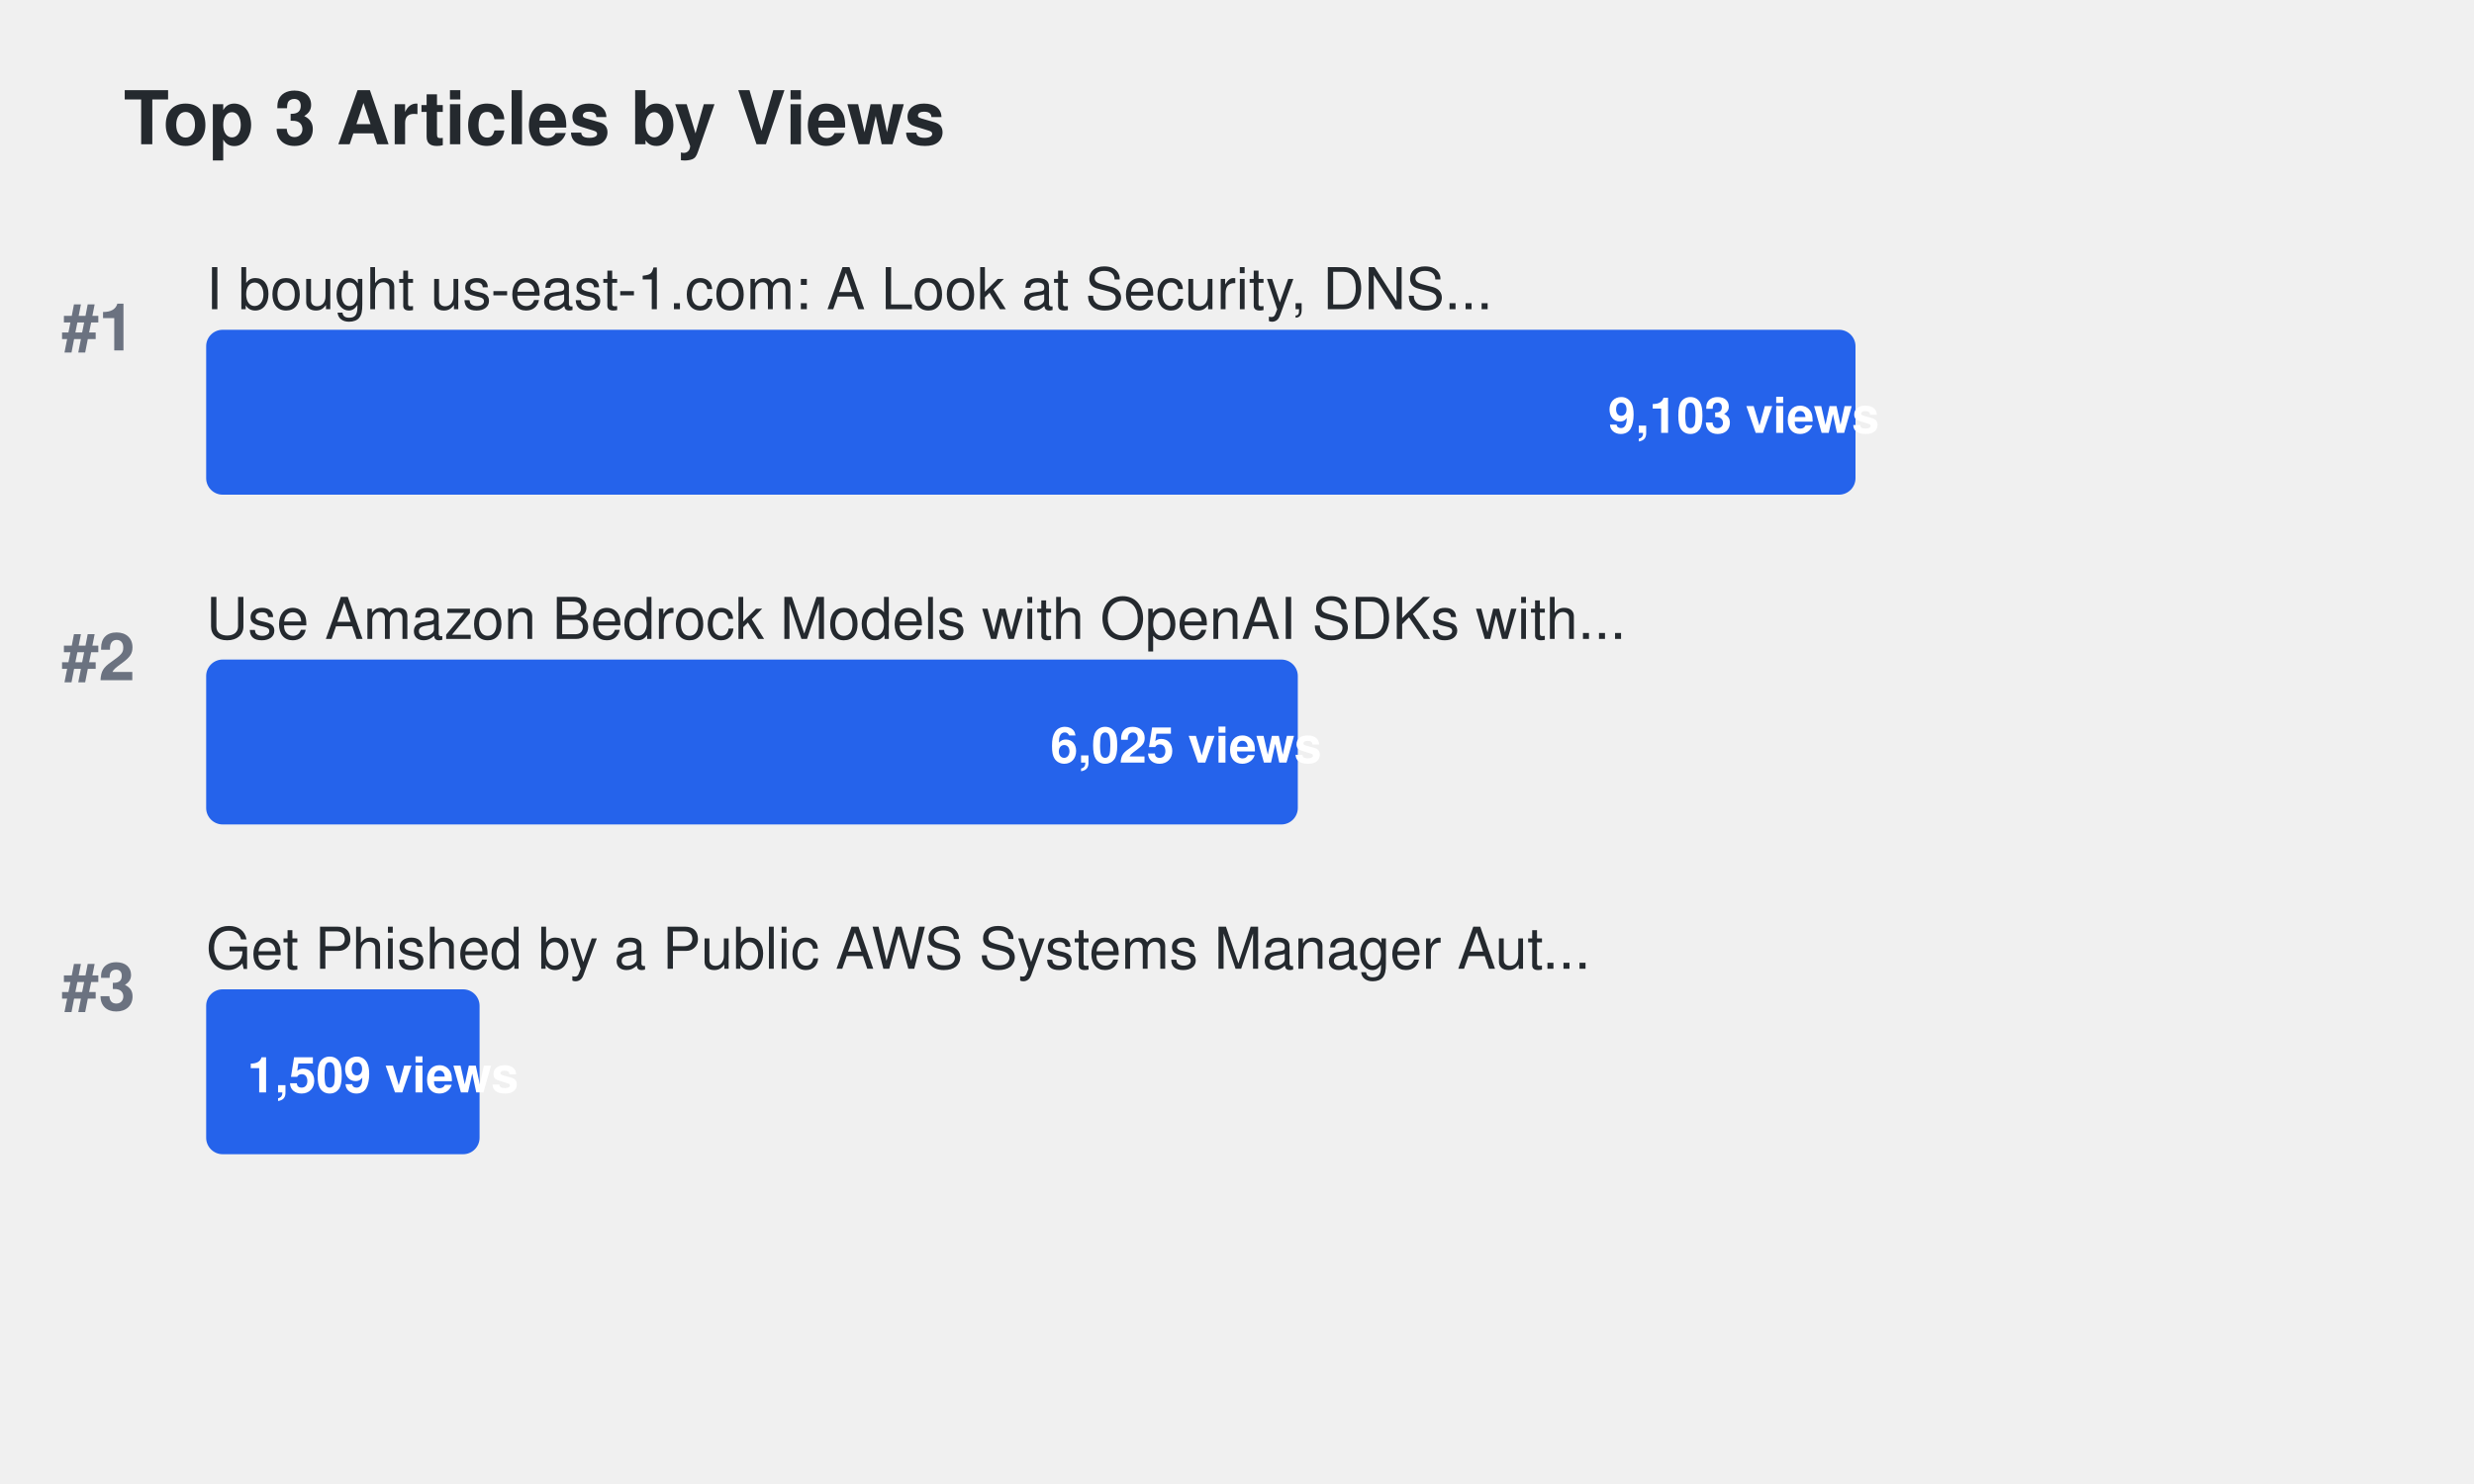
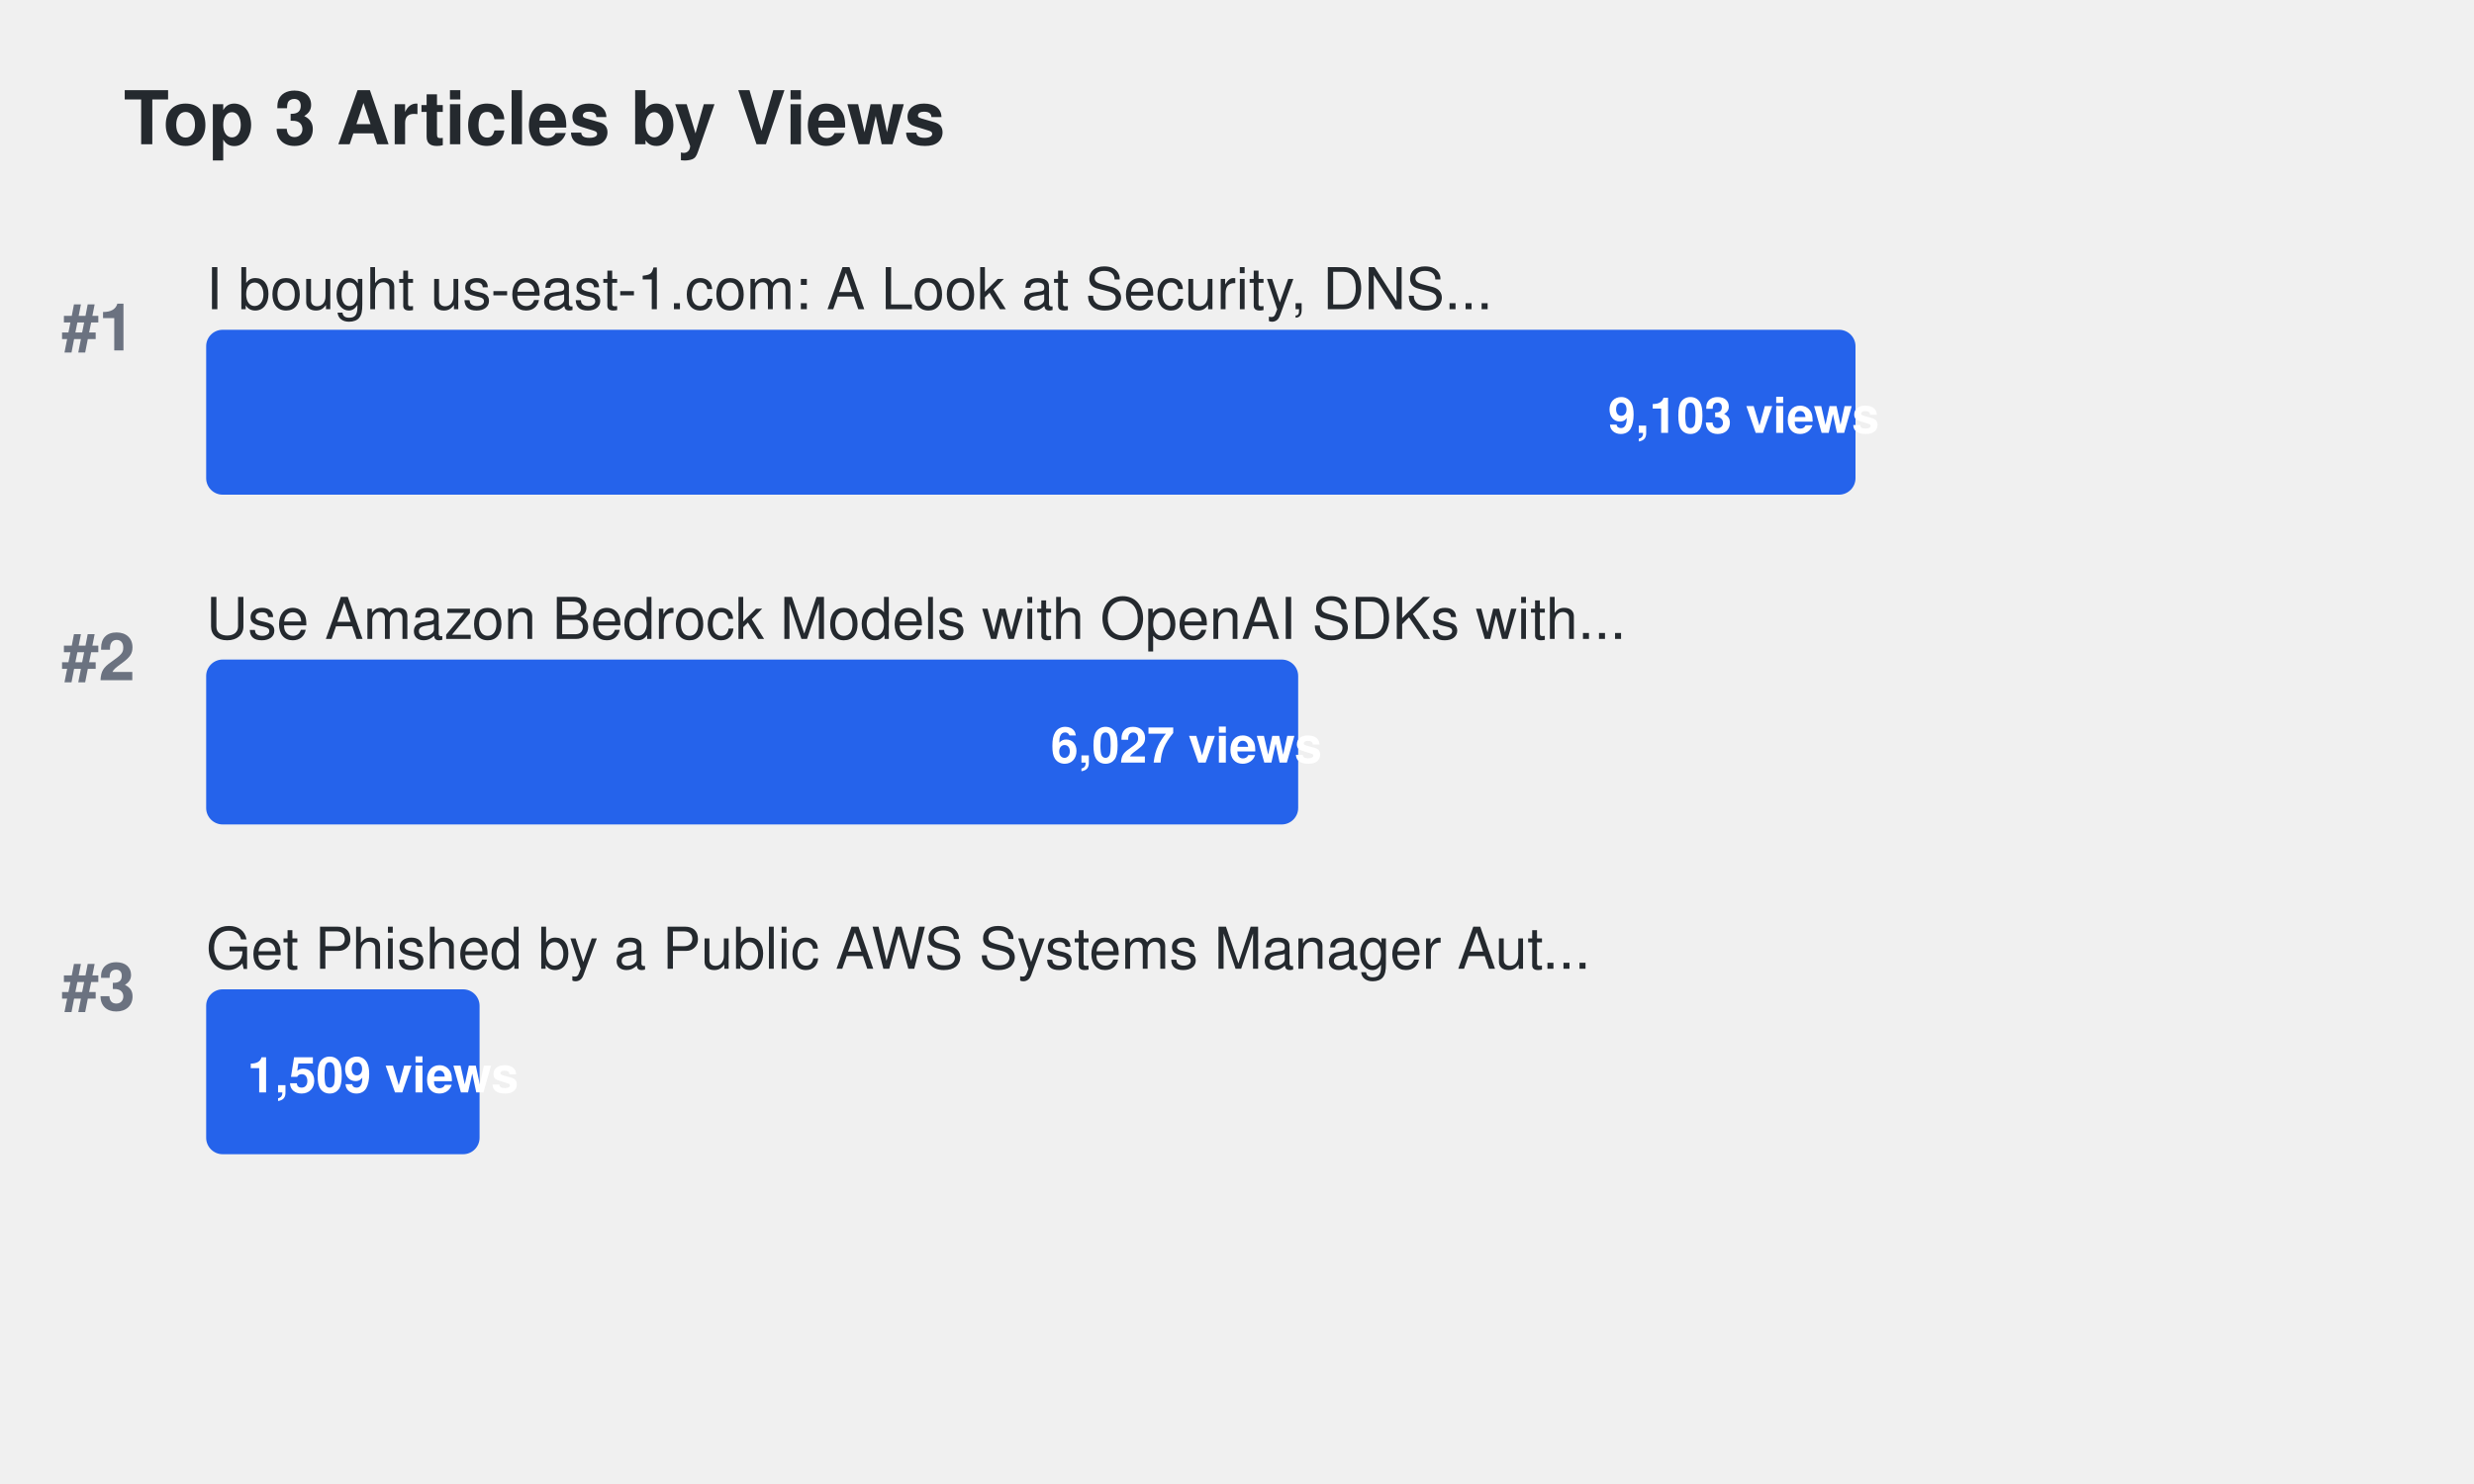
<svg xmlns="http://www.w3.org/2000/svg" width="600" height="360">
  <defs>
    <style>
.title { font-family: -apple-system, BlinkMacSystemFont, "Segoe UI", Helvetica, Arial, sans-serif; font-size: 18px; font-weight: 600; fill: #24292e; }
.article-title { font-family: -apple-system, BlinkMacSystemFont, "Segoe UI", Helvetica, Arial, sans-serif; font-size: 14px; font-weight: 500; fill: #24292e; }
.metric-value { font-family: -apple-system, BlinkMacSystemFont, "Segoe UI", Helvetica, Arial, sans-serif; font-size: 12px; font-weight: 600; fill: #ffffff; }
.rank { font-family: -apple-system, BlinkMacSystemFont, "Segoe UI", Helvetica, Arial, sans-serif; font-size: 16px; font-weight: 700; fill: #6b7280; }
.bar { rx: 4; ry: 4; }
.bar:hover { opacity: 0.8; cursor: pointer; }
a { text-decoration: none; }
a:hover .article-title { fill: #0969da; text-decoration: underline; }
a:hover .bar { opacity: 0.9; }
</style>
  </defs>
  <text x="30" y="35" class="title">Top 3 Articles by Views</text>
  <text x="15" y="85" class="rank">#1</text>
  <a href="https://dev.to/aws-builders/i-bought-us-east-1com-a-look-at-security-dns-traffic-and-protecting-aws-users-15ng" target="_blank">
    <text x="50" y="75" class="article-title">I bought us-east-1.com: A Look at Security, DNS...</text>
    <rect x="50" y="80" width="400.0" height="40" fill="#2563eb" class="bar">
</rect>
    <text x="390.0" y="105" class="metric-value" fill="#ffffff">9,103 views</text>
  </a>
  <text x="15" y="165" class="rank">#2</text>
  <a href="https://dev.to/aws-builders/use-amazon-bedrock-models-via-an-openai-api-compatible-serverless-endpoint-now-without-fixed-cost-5hf5" target="_blank">
    <text x="50" y="155" class="article-title">Use Amazon Bedrock Models with OpenAI SDKs with...</text>
-     <rect x="50" y="160" width="264.748" height="40" fill="#2563eb" class="bar">
+     <rect x="50" y="160" width="264.836" height="40" fill="#2563eb" class="bar">
</rect>
-     <text x="254.748" y="185" class="metric-value" fill="#ffffff">6,025 views</text>
+     <text x="254.836" y="185" class="metric-value" fill="#ffffff">6,027 views</text>
  </a>
  <text x="15" y="245" class="rank">#3</text>
  <a href="https://dev.to/aws-builders/get-phished-by-a-public-aws-systems-manager-automation-document-2die" target="_blank">
    <text x="50" y="235" class="article-title">Get Phished by a Public AWS Systems Manager Aut...</text>
    <rect x="50" y="240" width="66.308" height="40" fill="#2563eb" class="bar">
</rect>
    <text x="60" y="265" class="metric-value" fill="#24292e">1,509 views</text>
  </a>
</svg>
